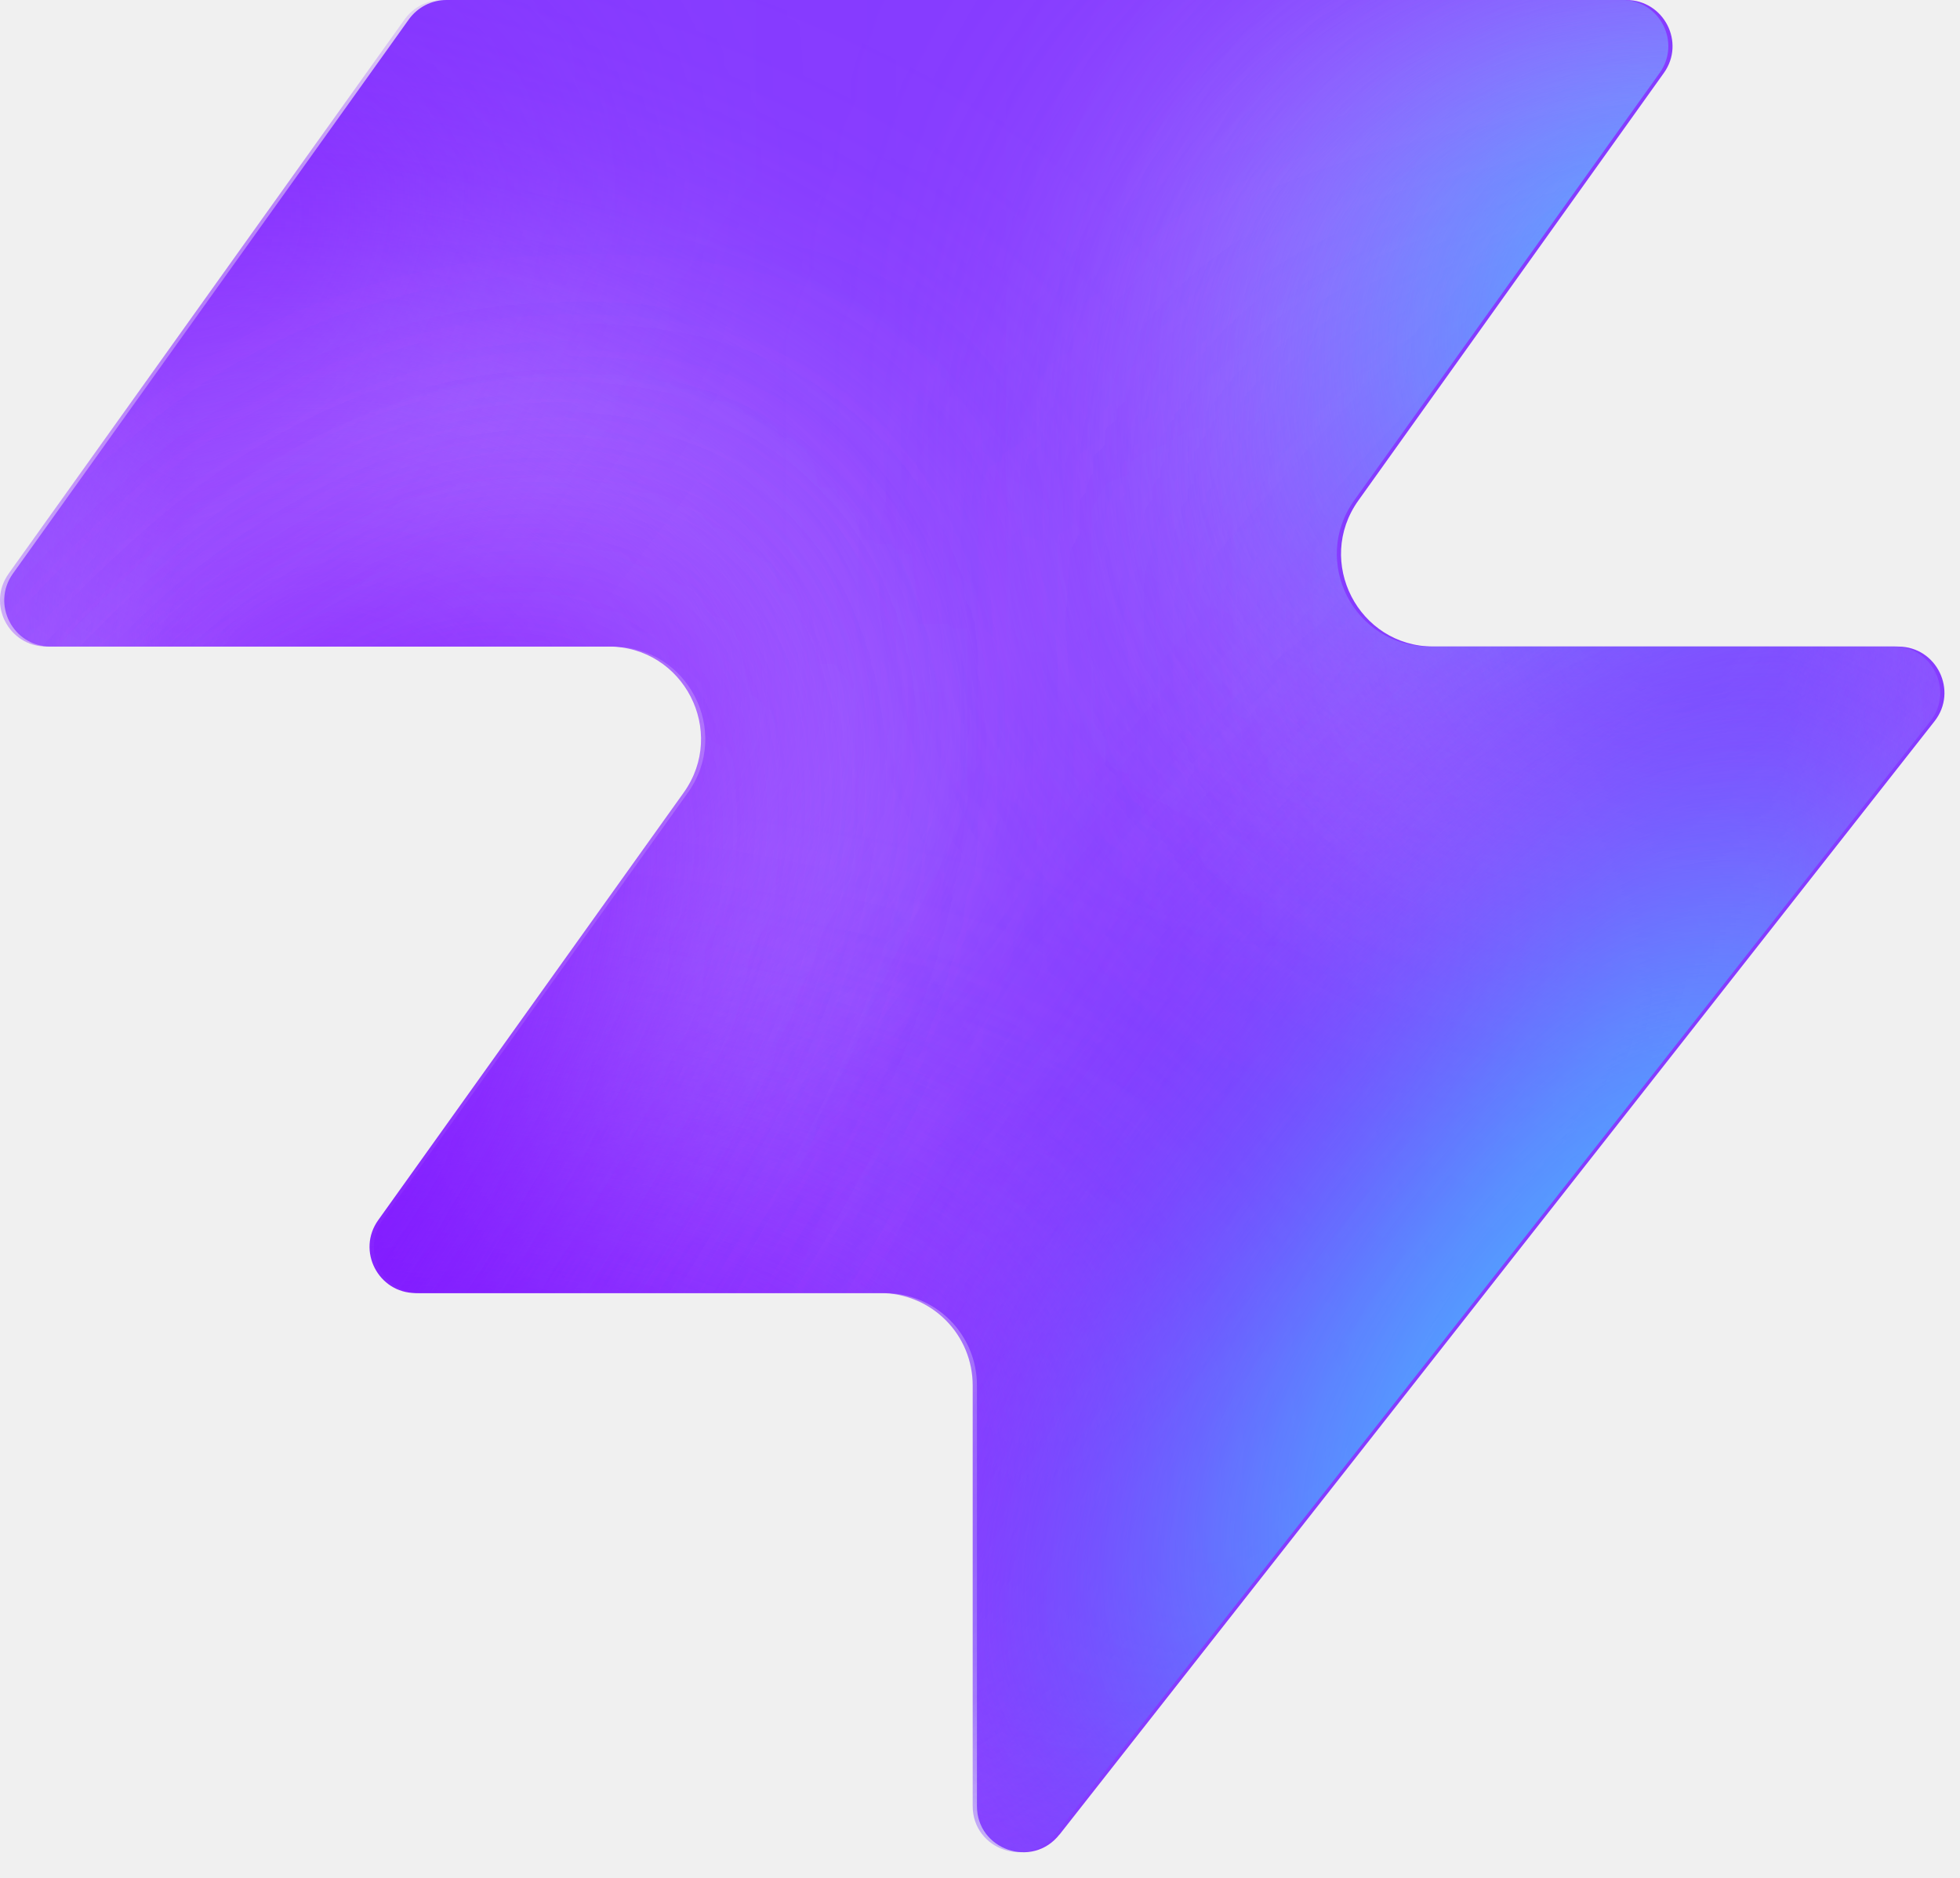
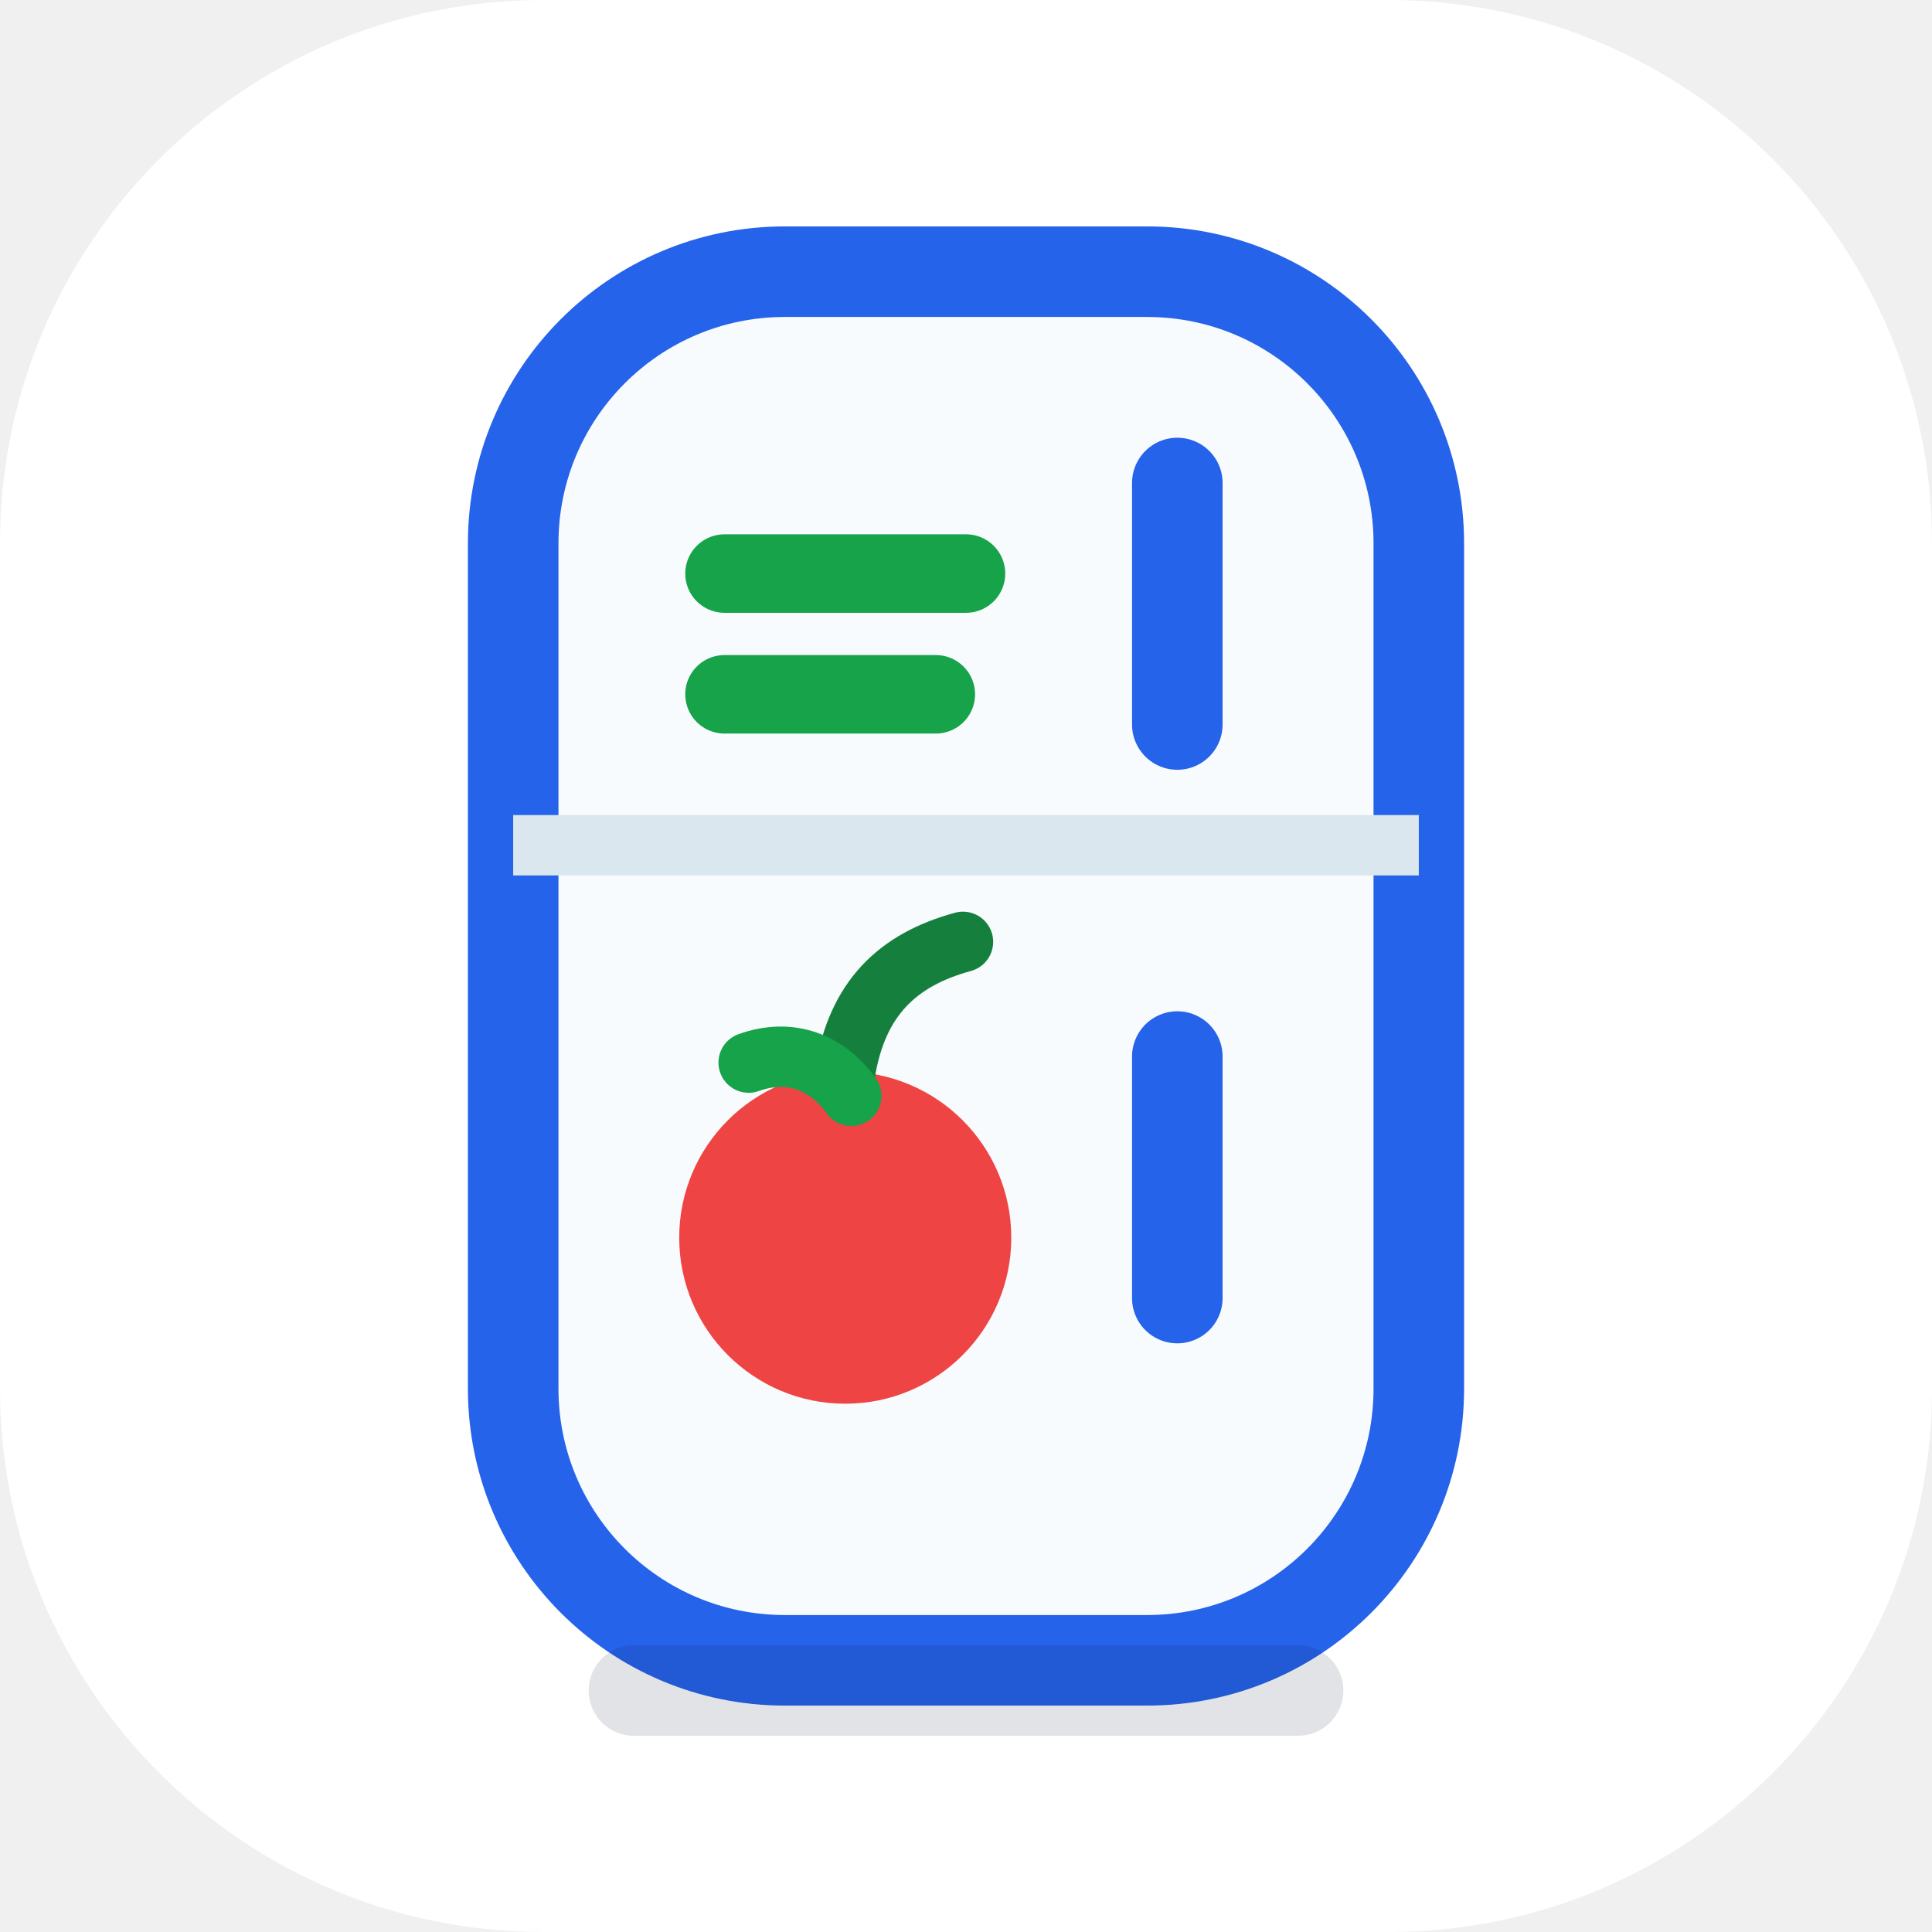
- <svg xmlns="http://www.w3.org/2000/svg" width="48" height="46" fill="none" viewBox="0 0 48 46">
-   <path fill="#863bff" d="M25.946 44.938c-.664.845-2.021.375-2.021-.698V33.937a2.26 2.26 0 0 0-2.262-2.262H10.287c-.92 0-1.456-1.04-.92-1.788l7.48-10.471c1.07-1.497 0-3.578-1.842-3.578H1.237c-.92 0-1.456-1.04-.92-1.788L10.013.474c.214-.297.556-.474.92-.474h28.894c.92 0 1.456 1.04.92 1.788l-7.48 10.471c-1.07 1.498 0 3.579 1.842 3.579h11.377c.943 0 1.473 1.088.89 1.83L25.947 44.94z" style="fill:#863bff;fill:color(display-p3 .525 .23 1);fill-opacity:1" />
-   <mask id="a" width="48" height="46" x="0" y="0" maskUnits="userSpaceOnUse" style="mask-type:alpha">
-     <path fill="#000" d="M25.842 44.938c-.664.844-2.021.375-2.021-.698V33.937a2.26 2.26 0 0 0-2.262-2.262H10.183c-.92 0-1.456-1.04-.92-1.788l7.48-10.471c1.07-1.498 0-3.579-1.842-3.579H1.133c-.92 0-1.456-1.04-.92-1.787L9.91.473c.214-.297.556-.474.92-.474h28.894c.92 0 1.456 1.04.92 1.788l-7.48 10.471c-1.07 1.498 0 3.578 1.842 3.578h11.377c.943 0 1.473 1.088.89 1.832L25.843 44.94z" style="fill:#000;fill-opacity:1" />
-   </mask>
-   <g mask="url(#a)">
-     <g filter="url(#b)">
-       <ellipse cx="5.508" cy="14.704" fill="#ede6ff" rx="5.508" ry="14.704" style="fill:#ede6ff;fill:color(display-p3 .927 .903 1);fill-opacity:1" transform="matrix(.00324 1 1 -.00324 -4.47 31.516)" />
-     </g>
-     <g filter="url(#c)">
-       <ellipse cx="10.399" cy="29.851" fill="#ede6ff" rx="10.399" ry="29.851" style="fill:#ede6ff;fill:color(display-p3 .927 .903 1);fill-opacity:1" transform="matrix(.00324 1 1 -.00324 -39.328 7.883)" />
-     </g>
-     <g filter="url(#d)">
-       <ellipse cx="5.508" cy="30.487" fill="#7e14ff" rx="5.508" ry="30.487" style="fill:#7e14ff;fill:color(display-p3 .492 .077 1);fill-opacity:1" transform="rotate(89.814 -25.913 -14.639)scale(1 -1)" />
-     </g>
-     <g filter="url(#e)">
-       <ellipse cx="5.508" cy="30.599" fill="#7e14ff" rx="5.508" ry="30.599" style="fill:#7e14ff;fill:color(display-p3 .492 .077 1);fill-opacity:1" transform="rotate(89.814 -32.644 -3.334)scale(1 -1)" />
-     </g>
-     <g filter="url(#f)">
-       <ellipse cx="5.508" cy="30.599" fill="#7e14ff" rx="5.508" ry="30.599" style="fill:#7e14ff;fill:color(display-p3 .492 .077 1);fill-opacity:1" transform="matrix(.00324 1 1 -.00324 -34.34 30.47)" />
-     </g>
-     <g filter="url(#g)">
-       <ellipse cx="14.072" cy="22.078" fill="#ede6ff" rx="14.072" ry="22.078" style="fill:#ede6ff;fill:color(display-p3 .927 .903 1);fill-opacity:1" transform="rotate(93.35 24.506 48.493)scale(-1 1)" />
-     </g>
-     <g filter="url(#h)">
-       <ellipse cx="3.47" cy="21.501" fill="#7e14ff" rx="3.47" ry="21.501" style="fill:#7e14ff;fill:color(display-p3 .492 .077 1);fill-opacity:1" transform="rotate(89.009 28.708 47.59)scale(-1 1)" />
-     </g>
-     <g filter="url(#i)">
-       <ellipse cx="3.47" cy="21.501" fill="#7e14ff" rx="3.47" ry="21.501" style="fill:#7e14ff;fill:color(display-p3 .492 .077 1);fill-opacity:1" transform="rotate(89.009 28.708 47.59)scale(-1 1)" />
-     </g>
-     <g filter="url(#j)">
-       <ellipse cx=".387" cy="8.972" fill="#7e14ff" rx="4.407" ry="29.108" style="fill:#7e14ff;fill:color(display-p3 .492 .077 1);fill-opacity:1" transform="rotate(39.51 .387 8.972)" />
-     </g>
-     <g filter="url(#k)">
-       <ellipse cx="47.523" cy="-6.092" fill="#7e14ff" rx="4.407" ry="29.108" style="fill:#7e14ff;fill:color(display-p3 .492 .077 1);fill-opacity:1" transform="rotate(37.892 47.523 -6.092)" />
-     </g>
-     <g filter="url(#l)">
-       <ellipse cx="41.412" cy="6.333" fill="#47bfff" rx="5.971" ry="9.665" style="fill:#47bfff;fill:color(display-p3 .28 .748 1);fill-opacity:1" transform="rotate(37.892 41.412 6.333)" />
-     </g>
-     <g filter="url(#m)">
-       <ellipse cx="-1.879" cy="38.332" fill="#7e14ff" rx="4.407" ry="29.108" style="fill:#7e14ff;fill:color(display-p3 .492 .077 1);fill-opacity:1" transform="rotate(37.892 -1.88 38.332)" />
-     </g>
-     <g filter="url(#n)">
-       <ellipse cx="-1.879" cy="38.332" fill="#7e14ff" rx="4.407" ry="29.108" style="fill:#7e14ff;fill:color(display-p3 .492 .077 1);fill-opacity:1" transform="rotate(37.892 -1.88 38.332)" />
-     </g>
-     <g filter="url(#o)">
-       <ellipse cx="35.651" cy="29.907" fill="#7e14ff" rx="4.407" ry="29.108" style="fill:#7e14ff;fill:color(display-p3 .492 .077 1);fill-opacity:1" transform="rotate(37.892 35.651 29.907)" />
-     </g>
-     <g filter="url(#p)">
-       <ellipse cx="38.418" cy="32.4" fill="#47bfff" rx="5.971" ry="15.297" style="fill:#47bfff;fill:color(display-p3 .28 .748 1);fill-opacity:1" transform="rotate(37.892 38.418 32.4)" />
-     </g>
-   </g>
+ <svg xmlns="http://www.w3.org/2000/svg" viewBox="0 0 64 64">
  <defs>
-     <filter id="b" width="60.045" height="41.654" x="-19.77" y="16.149" color-interpolation-filters="sRGB" filterUnits="userSpaceOnUse">
-       <feFlood flood-opacity="0" result="BackgroundImageFix" />
-       <feBlend in="SourceGraphic" in2="BackgroundImageFix" result="shape" />
-       <feGaussianBlur result="effect1_foregroundBlur_2002_17158" stdDeviation="7.659" />
-     </filter>
-     <filter id="c" width="90.34" height="51.437" x="-54.613" y="-7.533" color-interpolation-filters="sRGB" filterUnits="userSpaceOnUse">
-       <feFlood flood-opacity="0" result="BackgroundImageFix" />
-       <feBlend in="SourceGraphic" in2="BackgroundImageFix" result="shape" />
-       <feGaussianBlur result="effect1_foregroundBlur_2002_17158" stdDeviation="7.659" />
-     </filter>
-     <filter id="d" width="79.355" height="29.4" x="-49.64" y="2.03" color-interpolation-filters="sRGB" filterUnits="userSpaceOnUse">
-       <feFlood flood-opacity="0" result="BackgroundImageFix" />
-       <feBlend in="SourceGraphic" in2="BackgroundImageFix" result="shape" />
-       <feGaussianBlur result="effect1_foregroundBlur_2002_17158" stdDeviation="4.596" />
-     </filter>
-     <filter id="e" width="79.579" height="29.4" x="-45.045" y="20.029" color-interpolation-filters="sRGB" filterUnits="userSpaceOnUse">
-       <feFlood flood-opacity="0" result="BackgroundImageFix" />
-       <feBlend in="SourceGraphic" in2="BackgroundImageFix" result="shape" />
-       <feGaussianBlur result="effect1_foregroundBlur_2002_17158" stdDeviation="4.596" />
-     </filter>
-     <filter id="f" width="79.579" height="29.4" x="-43.513" y="21.178" color-interpolation-filters="sRGB" filterUnits="userSpaceOnUse">
-       <feFlood flood-opacity="0" result="BackgroundImageFix" />
-       <feBlend in="SourceGraphic" in2="BackgroundImageFix" result="shape" />
-       <feGaussianBlur result="effect1_foregroundBlur_2002_17158" stdDeviation="4.596" />
-     </filter>
-     <filter id="g" width="74.749" height="58.852" x="15.756" y="-17.901" color-interpolation-filters="sRGB" filterUnits="userSpaceOnUse">
-       <feFlood flood-opacity="0" result="BackgroundImageFix" />
-       <feBlend in="SourceGraphic" in2="BackgroundImageFix" result="shape" />
-       <feGaussianBlur result="effect1_foregroundBlur_2002_17158" stdDeviation="7.659" />
-     </filter>
-     <filter id="h" width="61.377" height="25.362" x="23.548" y="2.284" color-interpolation-filters="sRGB" filterUnits="userSpaceOnUse">
-       <feFlood flood-opacity="0" result="BackgroundImageFix" />
-       <feBlend in="SourceGraphic" in2="BackgroundImageFix" result="shape" />
-       <feGaussianBlur result="effect1_foregroundBlur_2002_17158" stdDeviation="4.596" />
-     </filter>
-     <filter id="i" width="61.377" height="25.362" x="23.548" y="2.284" color-interpolation-filters="sRGB" filterUnits="userSpaceOnUse">
-       <feFlood flood-opacity="0" result="BackgroundImageFix" />
-       <feBlend in="SourceGraphic" in2="BackgroundImageFix" result="shape" />
-       <feGaussianBlur result="effect1_foregroundBlur_2002_17158" stdDeviation="4.596" />
-     </filter>
-     <filter id="j" width="56.045" height="63.649" x="-27.636" y="-22.853" color-interpolation-filters="sRGB" filterUnits="userSpaceOnUse">
-       <feFlood flood-opacity="0" result="BackgroundImageFix" />
-       <feBlend in="SourceGraphic" in2="BackgroundImageFix" result="shape" />
-       <feGaussianBlur result="effect1_foregroundBlur_2002_17158" stdDeviation="4.596" />
-     </filter>
-     <filter id="k" width="54.814" height="64.646" x="20.116" y="-38.415" color-interpolation-filters="sRGB" filterUnits="userSpaceOnUse">
-       <feFlood flood-opacity="0" result="BackgroundImageFix" />
-       <feBlend in="SourceGraphic" in2="BackgroundImageFix" result="shape" />
-       <feGaussianBlur result="effect1_foregroundBlur_2002_17158" stdDeviation="4.596" />
-     </filter>
-     <filter id="l" width="33.541" height="35.313" x="24.641" y="-11.323" color-interpolation-filters="sRGB" filterUnits="userSpaceOnUse">
-       <feFlood flood-opacity="0" result="BackgroundImageFix" />
-       <feBlend in="SourceGraphic" in2="BackgroundImageFix" result="shape" />
-       <feGaussianBlur result="effect1_foregroundBlur_2002_17158" stdDeviation="4.596" />
-     </filter>
-     <filter id="m" width="54.814" height="64.646" x="-29.286" y="6.009" color-interpolation-filters="sRGB" filterUnits="userSpaceOnUse">
-       <feFlood flood-opacity="0" result="BackgroundImageFix" />
-       <feBlend in="SourceGraphic" in2="BackgroundImageFix" result="shape" />
-       <feGaussianBlur result="effect1_foregroundBlur_2002_17158" stdDeviation="4.596" />
-     </filter>
-     <filter id="n" width="54.814" height="64.646" x="-29.286" y="6.009" color-interpolation-filters="sRGB" filterUnits="userSpaceOnUse">
-       <feFlood flood-opacity="0" result="BackgroundImageFix" />
-       <feBlend in="SourceGraphic" in2="BackgroundImageFix" result="shape" />
-       <feGaussianBlur result="effect1_foregroundBlur_2002_17158" stdDeviation="4.596" />
-     </filter>
-     <filter id="o" width="54.814" height="64.646" x="8.244" y="-2.416" color-interpolation-filters="sRGB" filterUnits="userSpaceOnUse">
-       <feFlood flood-opacity="0" result="BackgroundImageFix" />
-       <feBlend in="SourceGraphic" in2="BackgroundImageFix" result="shape" />
-       <feGaussianBlur result="effect1_foregroundBlur_2002_17158" stdDeviation="4.596" />
-     </filter>
-     <filter id="p" width="39.409" height="43.623" x="18.713" y="10.588" color-interpolation-filters="sRGB" filterUnits="userSpaceOnUse">
-       <feFlood flood-opacity="0" result="BackgroundImageFix" />
-       <feBlend in="SourceGraphic" in2="BackgroundImageFix" result="shape" />
-       <feGaussianBlur result="effect1_foregroundBlur_2002_17158" stdDeviation="4.596" />
-     </filter>
+     <linearGradient id="accent" x1="18" y1="12" x2="48" y2="54">
+       <stop stop-color="#2563eb" />
+       <stop offset="1" stop-color="#16a34a" />
+     </linearGradient>
  </defs>
+   <rect width="64" height="64" rx="18" fill="#fff" />
+   <rect x="17" y="9" width="30" height="46" rx="9" fill="#f8fbfd" stroke="url(#accent)" stroke-width="3" />
+   <path d="M17 28h30" stroke="#dbe7ee" stroke-width="2" />
+   <path d="M39 16v8M39 35v8" stroke="#2563eb" stroke-width="3" stroke-linecap="round" />
+   <path d="M24 19h8M24 23h7" stroke="#16a34a" stroke-width="2.6" stroke-linecap="round" />
+   <circle cx="28" cy="41" r="5.5" fill="#ef4444" />
+   <path d="M28 35.5c.4-2.4 1.7-3.7 3.9-4.3" fill="none" stroke="#15803d" stroke-width="2" stroke-linecap="round" />
+   <path d="M24.8 35.2c1.4-.5 2.6 0 3.4 1.1" fill="none" stroke="#16a34a" stroke-width="2" stroke-linecap="round" />
+   <path d="M21 56h22" stroke="#0f172a" stroke-opacity=".12" stroke-width="3" stroke-linecap="round" />
</svg>
